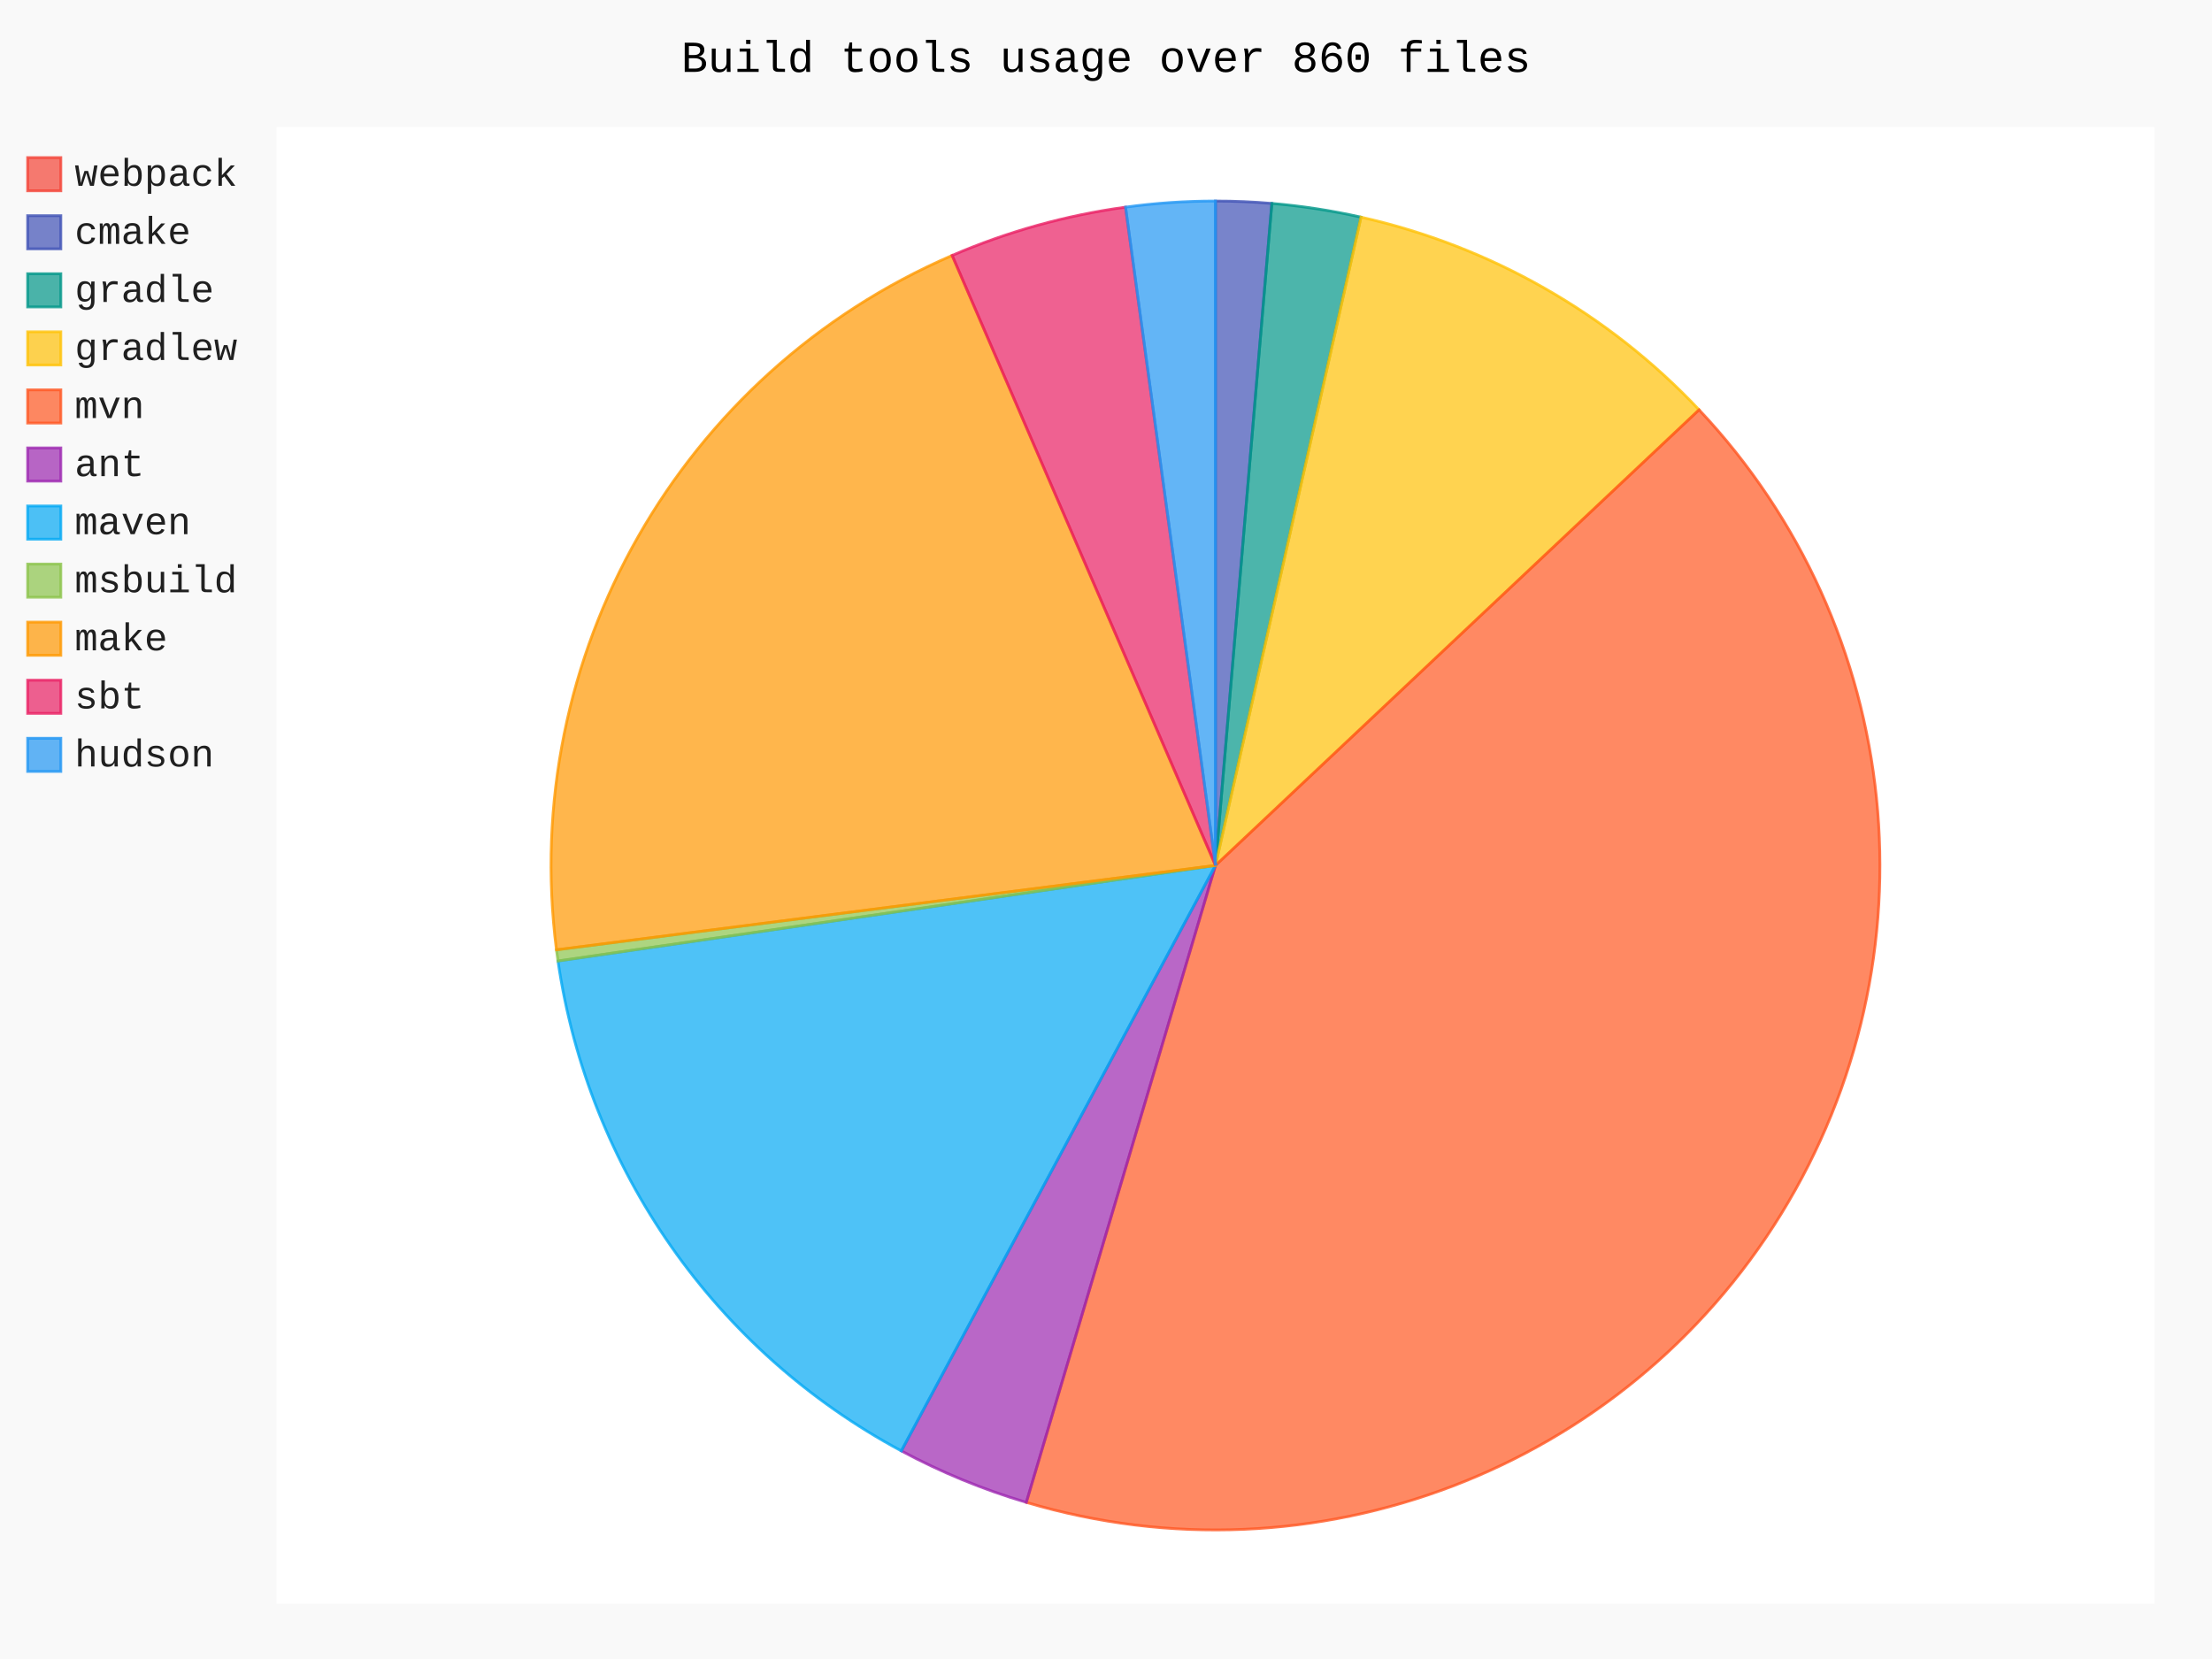
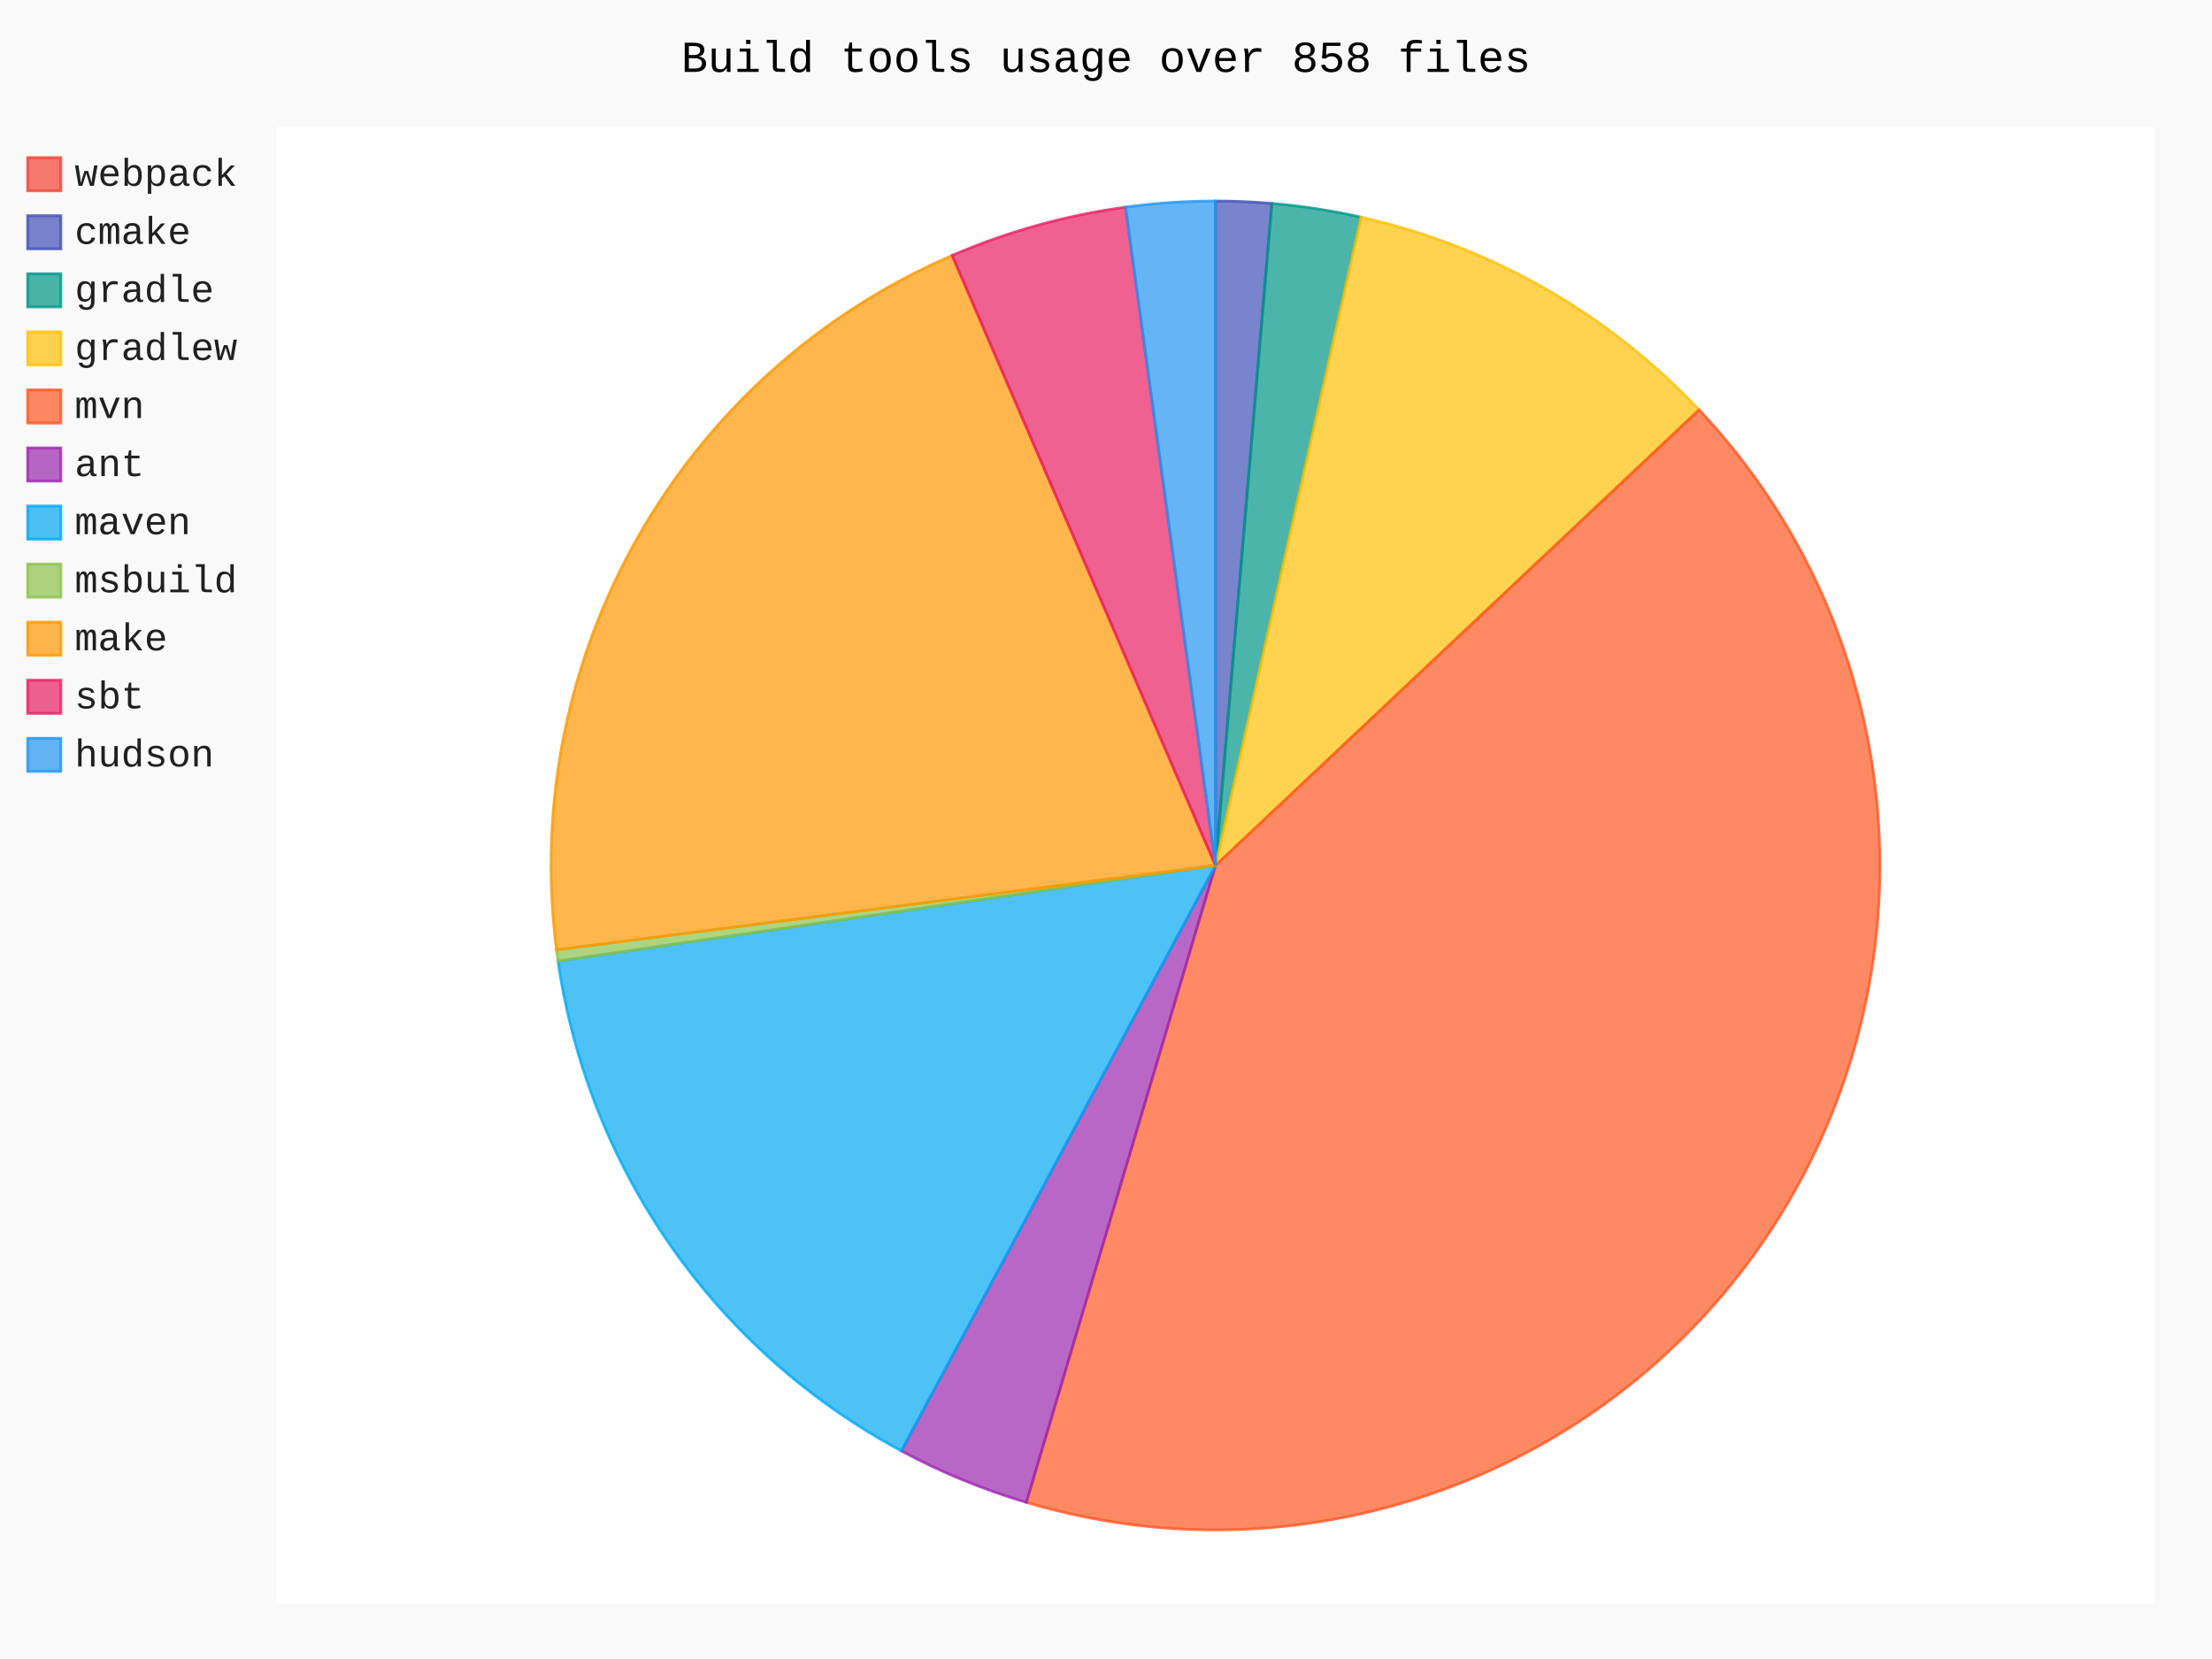
- <svg xmlns="http://www.w3.org/2000/svg" id="chart-058692b3-e398-44a3-a6c6-1c003e5b0dd9" class="pygal-chart" viewBox="0 0 800 600">
+ <svg xmlns="http://www.w3.org/2000/svg" class="pygal-chart" id="chart-0f42f094-9c93-4c70-b01d-1bbfe6f047b2" viewBox="0 0 800 600">
  <defs>
-     <style type="text/css">#chart-058692b3-e398-44a3-a6c6-1c003e5b0dd9{-webkit-user-select:none;-webkit-font-smoothing:antialiased;font-family:Consolas,"Liberation Mono",Menlo,Courier,monospace}#chart-058692b3-e398-44a3-a6c6-1c003e5b0dd9 .title{font-family:Consolas,"Liberation Mono",Menlo,Courier,monospace;font-size:16px}#chart-058692b3-e398-44a3-a6c6-1c003e5b0dd9 .legends .legend text{font-family:Consolas,"Liberation Mono",Menlo,Courier,monospace;font-size:14px}#chart-058692b3-e398-44a3-a6c6-1c003e5b0dd9 .axis text{font-family:Consolas,"Liberation Mono",Menlo,Courier,monospace;font-size:10px}#chart-058692b3-e398-44a3-a6c6-1c003e5b0dd9 .axis text.major{font-family:Consolas,"Liberation Mono",Menlo,Courier,monospace;font-size:10px}#chart-058692b3-e398-44a3-a6c6-1c003e5b0dd9 .text-overlay text.value{font-family:Consolas,"Liberation Mono",Menlo,Courier,monospace;font-size:16px}#chart-058692b3-e398-44a3-a6c6-1c003e5b0dd9 .text-overlay text.label{font-family:Consolas,"Liberation Mono",Menlo,Courier,monospace;font-size:10px}#chart-058692b3-e398-44a3-a6c6-1c003e5b0dd9 .tooltip{font-family:Consolas,"Liberation Mono",Menlo,Courier,monospace;font-size:14px}#chart-058692b3-e398-44a3-a6c6-1c003e5b0dd9 text.no_data{font-family:Consolas,"Liberation Mono",Menlo,Courier,monospace;font-size:64px}
- #chart-058692b3-e398-44a3-a6c6-1c003e5b0dd9{background-color:rgba(249,249,249,1)}#chart-058692b3-e398-44a3-a6c6-1c003e5b0dd9 path,#chart-058692b3-e398-44a3-a6c6-1c003e5b0dd9 line,#chart-058692b3-e398-44a3-a6c6-1c003e5b0dd9 rect,#chart-058692b3-e398-44a3-a6c6-1c003e5b0dd9 circle{-webkit-transition:150ms;-moz-transition:150ms;transition:150ms}#chart-058692b3-e398-44a3-a6c6-1c003e5b0dd9 .graph &gt; .background{fill:rgba(249,249,249,1)}#chart-058692b3-e398-44a3-a6c6-1c003e5b0dd9 .plot &gt; .background{fill:rgba(255,255,255,1)}#chart-058692b3-e398-44a3-a6c6-1c003e5b0dd9 .graph{fill:rgba(0,0,0,.87)}#chart-058692b3-e398-44a3-a6c6-1c003e5b0dd9 text.no_data{fill:rgba(0,0,0,1)}#chart-058692b3-e398-44a3-a6c6-1c003e5b0dd9 .title{fill:rgba(0,0,0,1)}#chart-058692b3-e398-44a3-a6c6-1c003e5b0dd9 .legends .legend text{fill:rgba(0,0,0,.87)}#chart-058692b3-e398-44a3-a6c6-1c003e5b0dd9 .legends .legend:hover text{fill:rgba(0,0,0,1)}#chart-058692b3-e398-44a3-a6c6-1c003e5b0dd9 .axis .line{stroke:rgba(0,0,0,1)}#chart-058692b3-e398-44a3-a6c6-1c003e5b0dd9 .axis .guide.line{stroke:rgba(0,0,0,.54)}#chart-058692b3-e398-44a3-a6c6-1c003e5b0dd9 .axis .major.line{stroke:rgba(0,0,0,.87)}#chart-058692b3-e398-44a3-a6c6-1c003e5b0dd9 .axis text.major{fill:rgba(0,0,0,1)}#chart-058692b3-e398-44a3-a6c6-1c003e5b0dd9 .axis.y .guides:hover .guide.line,#chart-058692b3-e398-44a3-a6c6-1c003e5b0dd9 .line-graph .axis.x .guides:hover .guide.line,#chart-058692b3-e398-44a3-a6c6-1c003e5b0dd9 .stackedline-graph .axis.x .guides:hover .guide.line,#chart-058692b3-e398-44a3-a6c6-1c003e5b0dd9 .xy-graph .axis.x .guides:hover .guide.line{stroke:rgba(0,0,0,1)}#chart-058692b3-e398-44a3-a6c6-1c003e5b0dd9 .axis .guides:hover text{fill:rgba(0,0,0,1)}#chart-058692b3-e398-44a3-a6c6-1c003e5b0dd9 .reactive{fill-opacity:.7;stroke-opacity:.8}#chart-058692b3-e398-44a3-a6c6-1c003e5b0dd9 .ci{stroke:rgba(0,0,0,.87)}#chart-058692b3-e398-44a3-a6c6-1c003e5b0dd9 .reactive.active,#chart-058692b3-e398-44a3-a6c6-1c003e5b0dd9 .active .reactive{fill-opacity:.8;stroke-opacity:.9;stroke-width:4}#chart-058692b3-e398-44a3-a6c6-1c003e5b0dd9 .ci .reactive.active{stroke-width:1.5}#chart-058692b3-e398-44a3-a6c6-1c003e5b0dd9 .series text{fill:rgba(0,0,0,1)}#chart-058692b3-e398-44a3-a6c6-1c003e5b0dd9 .tooltip rect{fill:rgba(255,255,255,1);stroke:rgba(0,0,0,1);-webkit-transition:opacity 150ms;-moz-transition:opacity 150ms;transition:opacity 150ms}#chart-058692b3-e398-44a3-a6c6-1c003e5b0dd9 .tooltip .label{fill:rgba(0,0,0,.87)}#chart-058692b3-e398-44a3-a6c6-1c003e5b0dd9 .tooltip .label{fill:rgba(0,0,0,.87)}#chart-058692b3-e398-44a3-a6c6-1c003e5b0dd9 .tooltip .legend{font-size:.8em;fill:rgba(0,0,0,.54)}#chart-058692b3-e398-44a3-a6c6-1c003e5b0dd9 .tooltip .x_label{font-size:.6em;fill:rgba(0,0,0,1)}#chart-058692b3-e398-44a3-a6c6-1c003e5b0dd9 .tooltip .xlink{font-size:.5em;text-decoration:underline}#chart-058692b3-e398-44a3-a6c6-1c003e5b0dd9 .tooltip .value{font-size:1.5em}#chart-058692b3-e398-44a3-a6c6-1c003e5b0dd9 .bound{font-size:.5em}#chart-058692b3-e398-44a3-a6c6-1c003e5b0dd9 .max-value{font-size:.75em;fill:rgba(0,0,0,.54)}#chart-058692b3-e398-44a3-a6c6-1c003e5b0dd9 .map-element{fill:rgba(255,255,255,1);stroke:rgba(0,0,0,.54) !important}#chart-058692b3-e398-44a3-a6c6-1c003e5b0dd9 .map-element .reactive{fill-opacity:inherit;stroke-opacity:inherit}#chart-058692b3-e398-44a3-a6c6-1c003e5b0dd9 .color-0,#chart-058692b3-e398-44a3-a6c6-1c003e5b0dd9 .color-0 a:visited{stroke:#F44336;fill:#F44336}#chart-058692b3-e398-44a3-a6c6-1c003e5b0dd9 .color-1,#chart-058692b3-e398-44a3-a6c6-1c003e5b0dd9 .color-1 a:visited{stroke:#3F51B5;fill:#3F51B5}#chart-058692b3-e398-44a3-a6c6-1c003e5b0dd9 .color-2,#chart-058692b3-e398-44a3-a6c6-1c003e5b0dd9 .color-2 a:visited{stroke:#009688;fill:#009688}#chart-058692b3-e398-44a3-a6c6-1c003e5b0dd9 .color-3,#chart-058692b3-e398-44a3-a6c6-1c003e5b0dd9 .color-3 a:visited{stroke:#FFC107;fill:#FFC107}#chart-058692b3-e398-44a3-a6c6-1c003e5b0dd9 .color-4,#chart-058692b3-e398-44a3-a6c6-1c003e5b0dd9 .color-4 a:visited{stroke:#FF5722;fill:#FF5722}#chart-058692b3-e398-44a3-a6c6-1c003e5b0dd9 .color-5,#chart-058692b3-e398-44a3-a6c6-1c003e5b0dd9 .color-5 a:visited{stroke:#9C27B0;fill:#9C27B0}#chart-058692b3-e398-44a3-a6c6-1c003e5b0dd9 .color-6,#chart-058692b3-e398-44a3-a6c6-1c003e5b0dd9 .color-6 a:visited{stroke:#03A9F4;fill:#03A9F4}#chart-058692b3-e398-44a3-a6c6-1c003e5b0dd9 .color-7,#chart-058692b3-e398-44a3-a6c6-1c003e5b0dd9 .color-7 a:visited{stroke:#8BC34A;fill:#8BC34A}#chart-058692b3-e398-44a3-a6c6-1c003e5b0dd9 .color-8,#chart-058692b3-e398-44a3-a6c6-1c003e5b0dd9 .color-8 a:visited{stroke:#FF9800;fill:#FF9800}#chart-058692b3-e398-44a3-a6c6-1c003e5b0dd9 .color-9,#chart-058692b3-e398-44a3-a6c6-1c003e5b0dd9 .color-9 a:visited{stroke:#E91E63;fill:#E91E63}#chart-058692b3-e398-44a3-a6c6-1c003e5b0dd9 .color-10,#chart-058692b3-e398-44a3-a6c6-1c003e5b0dd9 .color-10 a:visited{stroke:#2196F3;fill:#2196F3}#chart-058692b3-e398-44a3-a6c6-1c003e5b0dd9 .text-overlay .color-0 text{fill:black}#chart-058692b3-e398-44a3-a6c6-1c003e5b0dd9 .text-overlay .color-1 text{fill:black}#chart-058692b3-e398-44a3-a6c6-1c003e5b0dd9 .text-overlay .color-2 text{fill:black}#chart-058692b3-e398-44a3-a6c6-1c003e5b0dd9 .text-overlay .color-3 text{fill:black}#chart-058692b3-e398-44a3-a6c6-1c003e5b0dd9 .text-overlay .color-4 text{fill:black}#chart-058692b3-e398-44a3-a6c6-1c003e5b0dd9 .text-overlay .color-5 text{fill:black}#chart-058692b3-e398-44a3-a6c6-1c003e5b0dd9 .text-overlay .color-6 text{fill:black}#chart-058692b3-e398-44a3-a6c6-1c003e5b0dd9 .text-overlay .color-7 text{fill:black}#chart-058692b3-e398-44a3-a6c6-1c003e5b0dd9 .text-overlay .color-8 text{fill:black}#chart-058692b3-e398-44a3-a6c6-1c003e5b0dd9 .text-overlay .color-9 text{fill:black}#chart-058692b3-e398-44a3-a6c6-1c003e5b0dd9 .text-overlay .color-10 text{fill:black}
- #chart-058692b3-e398-44a3-a6c6-1c003e5b0dd9 text.no_data{text-anchor:middle}#chart-058692b3-e398-44a3-a6c6-1c003e5b0dd9 .guide.line{fill:none}#chart-058692b3-e398-44a3-a6c6-1c003e5b0dd9 .centered{text-anchor:middle}#chart-058692b3-e398-44a3-a6c6-1c003e5b0dd9 .title{text-anchor:middle}#chart-058692b3-e398-44a3-a6c6-1c003e5b0dd9 .legends .legend text{fill-opacity:1}#chart-058692b3-e398-44a3-a6c6-1c003e5b0dd9 .axis.x text{text-anchor:middle}#chart-058692b3-e398-44a3-a6c6-1c003e5b0dd9 .axis.x:not(.web) text[transform]{text-anchor:start}#chart-058692b3-e398-44a3-a6c6-1c003e5b0dd9 .axis.x:not(.web) text[transform].backwards{text-anchor:end}#chart-058692b3-e398-44a3-a6c6-1c003e5b0dd9 .axis.y text{text-anchor:end}#chart-058692b3-e398-44a3-a6c6-1c003e5b0dd9 .axis.y text[transform].backwards{text-anchor:start}#chart-058692b3-e398-44a3-a6c6-1c003e5b0dd9 .axis.y2 text{text-anchor:start}#chart-058692b3-e398-44a3-a6c6-1c003e5b0dd9 .axis.y2 text[transform].backwards{text-anchor:end}#chart-058692b3-e398-44a3-a6c6-1c003e5b0dd9 .axis .guide.line{stroke-dasharray:4,4}#chart-058692b3-e398-44a3-a6c6-1c003e5b0dd9 .axis .major.guide.line{stroke-dasharray:6,6}#chart-058692b3-e398-44a3-a6c6-1c003e5b0dd9 .horizontal .axis.y .guide.line,#chart-058692b3-e398-44a3-a6c6-1c003e5b0dd9 .horizontal .axis.y2 .guide.line,#chart-058692b3-e398-44a3-a6c6-1c003e5b0dd9 .vertical .axis.x .guide.line{opacity:0}#chart-058692b3-e398-44a3-a6c6-1c003e5b0dd9 .horizontal .axis.always_show .guide.line,#chart-058692b3-e398-44a3-a6c6-1c003e5b0dd9 .vertical .axis.always_show .guide.line{opacity:1 !important}#chart-058692b3-e398-44a3-a6c6-1c003e5b0dd9 .axis.y .guides:hover .guide.line,#chart-058692b3-e398-44a3-a6c6-1c003e5b0dd9 .axis.y2 .guides:hover .guide.line,#chart-058692b3-e398-44a3-a6c6-1c003e5b0dd9 .axis.x .guides:hover .guide.line{opacity:1}#chart-058692b3-e398-44a3-a6c6-1c003e5b0dd9 .axis .guides:hover text{opacity:1}#chart-058692b3-e398-44a3-a6c6-1c003e5b0dd9 .nofill{fill:none}#chart-058692b3-e398-44a3-a6c6-1c003e5b0dd9 .subtle-fill{fill-opacity:.2}#chart-058692b3-e398-44a3-a6c6-1c003e5b0dd9 .dot{stroke-width:1px;fill-opacity:1}#chart-058692b3-e398-44a3-a6c6-1c003e5b0dd9 .dot.active{stroke-width:5px}#chart-058692b3-e398-44a3-a6c6-1c003e5b0dd9 .dot.negative{fill:transparent}#chart-058692b3-e398-44a3-a6c6-1c003e5b0dd9 text,#chart-058692b3-e398-44a3-a6c6-1c003e5b0dd9 tspan{stroke:none !important}#chart-058692b3-e398-44a3-a6c6-1c003e5b0dd9 .series text.active{opacity:1}#chart-058692b3-e398-44a3-a6c6-1c003e5b0dd9 .tooltip rect{fill-opacity:.95;stroke-width:.5}#chart-058692b3-e398-44a3-a6c6-1c003e5b0dd9 .tooltip text{fill-opacity:1}#chart-058692b3-e398-44a3-a6c6-1c003e5b0dd9 .showable{visibility:hidden}#chart-058692b3-e398-44a3-a6c6-1c003e5b0dd9 .showable.shown{visibility:visible}#chart-058692b3-e398-44a3-a6c6-1c003e5b0dd9 .gauge-background{fill:rgba(229,229,229,1);stroke:none}#chart-058692b3-e398-44a3-a6c6-1c003e5b0dd9 .bg-lines{stroke:rgba(249,249,249,1);stroke-width:2px}</style>
+     <style type="text/css">#chart-0f42f094-9c93-4c70-b01d-1bbfe6f047b2{-webkit-user-select:none;-webkit-font-smoothing:antialiased;font-family:Consolas,"Liberation Mono",Menlo,Courier,monospace}#chart-0f42f094-9c93-4c70-b01d-1bbfe6f047b2 .title{font-family:Consolas,"Liberation Mono",Menlo,Courier,monospace;font-size:16px}#chart-0f42f094-9c93-4c70-b01d-1bbfe6f047b2 .legends .legend text{font-family:Consolas,"Liberation Mono",Menlo,Courier,monospace;font-size:14px}#chart-0f42f094-9c93-4c70-b01d-1bbfe6f047b2 .axis text{font-family:Consolas,"Liberation Mono",Menlo,Courier,monospace;font-size:10px}#chart-0f42f094-9c93-4c70-b01d-1bbfe6f047b2 .axis text.major{font-family:Consolas,"Liberation Mono",Menlo,Courier,monospace;font-size:10px}#chart-0f42f094-9c93-4c70-b01d-1bbfe6f047b2 .text-overlay text.value{font-family:Consolas,"Liberation Mono",Menlo,Courier,monospace;font-size:16px}#chart-0f42f094-9c93-4c70-b01d-1bbfe6f047b2 .text-overlay text.label{font-family:Consolas,"Liberation Mono",Menlo,Courier,monospace;font-size:10px}#chart-0f42f094-9c93-4c70-b01d-1bbfe6f047b2 .tooltip{font-family:Consolas,"Liberation Mono",Menlo,Courier,monospace;font-size:14px}#chart-0f42f094-9c93-4c70-b01d-1bbfe6f047b2 text.no_data{font-family:Consolas,"Liberation Mono",Menlo,Courier,monospace;font-size:64px}
+ #chart-0f42f094-9c93-4c70-b01d-1bbfe6f047b2{background-color:rgba(249,249,249,1)}#chart-0f42f094-9c93-4c70-b01d-1bbfe6f047b2 path,#chart-0f42f094-9c93-4c70-b01d-1bbfe6f047b2 line,#chart-0f42f094-9c93-4c70-b01d-1bbfe6f047b2 rect,#chart-0f42f094-9c93-4c70-b01d-1bbfe6f047b2 circle{-webkit-transition:150ms;-moz-transition:150ms;transition:150ms}#chart-0f42f094-9c93-4c70-b01d-1bbfe6f047b2 .graph &gt; .background{fill:rgba(249,249,249,1)}#chart-0f42f094-9c93-4c70-b01d-1bbfe6f047b2 .plot &gt; .background{fill:rgba(255,255,255,1)}#chart-0f42f094-9c93-4c70-b01d-1bbfe6f047b2 .graph{fill:rgba(0,0,0,.87)}#chart-0f42f094-9c93-4c70-b01d-1bbfe6f047b2 text.no_data{fill:rgba(0,0,0,1)}#chart-0f42f094-9c93-4c70-b01d-1bbfe6f047b2 .title{fill:rgba(0,0,0,1)}#chart-0f42f094-9c93-4c70-b01d-1bbfe6f047b2 .legends .legend text{fill:rgba(0,0,0,.87)}#chart-0f42f094-9c93-4c70-b01d-1bbfe6f047b2 .legends .legend:hover text{fill:rgba(0,0,0,1)}#chart-0f42f094-9c93-4c70-b01d-1bbfe6f047b2 .axis .line{stroke:rgba(0,0,0,1)}#chart-0f42f094-9c93-4c70-b01d-1bbfe6f047b2 .axis .guide.line{stroke:rgba(0,0,0,.54)}#chart-0f42f094-9c93-4c70-b01d-1bbfe6f047b2 .axis .major.line{stroke:rgba(0,0,0,.87)}#chart-0f42f094-9c93-4c70-b01d-1bbfe6f047b2 .axis text.major{fill:rgba(0,0,0,1)}#chart-0f42f094-9c93-4c70-b01d-1bbfe6f047b2 .axis.y .guides:hover .guide.line,#chart-0f42f094-9c93-4c70-b01d-1bbfe6f047b2 .line-graph .axis.x .guides:hover .guide.line,#chart-0f42f094-9c93-4c70-b01d-1bbfe6f047b2 .stackedline-graph .axis.x .guides:hover .guide.line,#chart-0f42f094-9c93-4c70-b01d-1bbfe6f047b2 .xy-graph .axis.x .guides:hover .guide.line{stroke:rgba(0,0,0,1)}#chart-0f42f094-9c93-4c70-b01d-1bbfe6f047b2 .axis .guides:hover text{fill:rgba(0,0,0,1)}#chart-0f42f094-9c93-4c70-b01d-1bbfe6f047b2 .reactive{fill-opacity:.7;stroke-opacity:.8}#chart-0f42f094-9c93-4c70-b01d-1bbfe6f047b2 .ci{stroke:rgba(0,0,0,.87)}#chart-0f42f094-9c93-4c70-b01d-1bbfe6f047b2 .reactive.active,#chart-0f42f094-9c93-4c70-b01d-1bbfe6f047b2 .active .reactive{fill-opacity:.8;stroke-opacity:.9;stroke-width:4}#chart-0f42f094-9c93-4c70-b01d-1bbfe6f047b2 .ci .reactive.active{stroke-width:1.5}#chart-0f42f094-9c93-4c70-b01d-1bbfe6f047b2 .series text{fill:rgba(0,0,0,1)}#chart-0f42f094-9c93-4c70-b01d-1bbfe6f047b2 .tooltip rect{fill:rgba(255,255,255,1);stroke:rgba(0,0,0,1);-webkit-transition:opacity 150ms;-moz-transition:opacity 150ms;transition:opacity 150ms}#chart-0f42f094-9c93-4c70-b01d-1bbfe6f047b2 .tooltip .label{fill:rgba(0,0,0,.87)}#chart-0f42f094-9c93-4c70-b01d-1bbfe6f047b2 .tooltip .label{fill:rgba(0,0,0,.87)}#chart-0f42f094-9c93-4c70-b01d-1bbfe6f047b2 .tooltip .legend{font-size:.8em;fill:rgba(0,0,0,.54)}#chart-0f42f094-9c93-4c70-b01d-1bbfe6f047b2 .tooltip .x_label{font-size:.6em;fill:rgba(0,0,0,1)}#chart-0f42f094-9c93-4c70-b01d-1bbfe6f047b2 .tooltip .xlink{font-size:.5em;text-decoration:underline}#chart-0f42f094-9c93-4c70-b01d-1bbfe6f047b2 .tooltip .value{font-size:1.5em}#chart-0f42f094-9c93-4c70-b01d-1bbfe6f047b2 .bound{font-size:.5em}#chart-0f42f094-9c93-4c70-b01d-1bbfe6f047b2 .max-value{font-size:.75em;fill:rgba(0,0,0,.54)}#chart-0f42f094-9c93-4c70-b01d-1bbfe6f047b2 .map-element{fill:rgba(255,255,255,1);stroke:rgba(0,0,0,.54) !important}#chart-0f42f094-9c93-4c70-b01d-1bbfe6f047b2 .map-element .reactive{fill-opacity:inherit;stroke-opacity:inherit}#chart-0f42f094-9c93-4c70-b01d-1bbfe6f047b2 .color-0,#chart-0f42f094-9c93-4c70-b01d-1bbfe6f047b2 .color-0 a:visited{stroke:#F44336;fill:#F44336}#chart-0f42f094-9c93-4c70-b01d-1bbfe6f047b2 .color-1,#chart-0f42f094-9c93-4c70-b01d-1bbfe6f047b2 .color-1 a:visited{stroke:#3F51B5;fill:#3F51B5}#chart-0f42f094-9c93-4c70-b01d-1bbfe6f047b2 .color-2,#chart-0f42f094-9c93-4c70-b01d-1bbfe6f047b2 .color-2 a:visited{stroke:#009688;fill:#009688}#chart-0f42f094-9c93-4c70-b01d-1bbfe6f047b2 .color-3,#chart-0f42f094-9c93-4c70-b01d-1bbfe6f047b2 .color-3 a:visited{stroke:#FFC107;fill:#FFC107}#chart-0f42f094-9c93-4c70-b01d-1bbfe6f047b2 .color-4,#chart-0f42f094-9c93-4c70-b01d-1bbfe6f047b2 .color-4 a:visited{stroke:#FF5722;fill:#FF5722}#chart-0f42f094-9c93-4c70-b01d-1bbfe6f047b2 .color-5,#chart-0f42f094-9c93-4c70-b01d-1bbfe6f047b2 .color-5 a:visited{stroke:#9C27B0;fill:#9C27B0}#chart-0f42f094-9c93-4c70-b01d-1bbfe6f047b2 .color-6,#chart-0f42f094-9c93-4c70-b01d-1bbfe6f047b2 .color-6 a:visited{stroke:#03A9F4;fill:#03A9F4}#chart-0f42f094-9c93-4c70-b01d-1bbfe6f047b2 .color-7,#chart-0f42f094-9c93-4c70-b01d-1bbfe6f047b2 .color-7 a:visited{stroke:#8BC34A;fill:#8BC34A}#chart-0f42f094-9c93-4c70-b01d-1bbfe6f047b2 .color-8,#chart-0f42f094-9c93-4c70-b01d-1bbfe6f047b2 .color-8 a:visited{stroke:#FF9800;fill:#FF9800}#chart-0f42f094-9c93-4c70-b01d-1bbfe6f047b2 .color-9,#chart-0f42f094-9c93-4c70-b01d-1bbfe6f047b2 .color-9 a:visited{stroke:#E91E63;fill:#E91E63}#chart-0f42f094-9c93-4c70-b01d-1bbfe6f047b2 .color-10,#chart-0f42f094-9c93-4c70-b01d-1bbfe6f047b2 .color-10 a:visited{stroke:#2196F3;fill:#2196F3}#chart-0f42f094-9c93-4c70-b01d-1bbfe6f047b2 .text-overlay .color-0 text{fill:black}#chart-0f42f094-9c93-4c70-b01d-1bbfe6f047b2 .text-overlay .color-1 text{fill:black}#chart-0f42f094-9c93-4c70-b01d-1bbfe6f047b2 .text-overlay .color-2 text{fill:black}#chart-0f42f094-9c93-4c70-b01d-1bbfe6f047b2 .text-overlay .color-3 text{fill:black}#chart-0f42f094-9c93-4c70-b01d-1bbfe6f047b2 .text-overlay .color-4 text{fill:black}#chart-0f42f094-9c93-4c70-b01d-1bbfe6f047b2 .text-overlay .color-5 text{fill:black}#chart-0f42f094-9c93-4c70-b01d-1bbfe6f047b2 .text-overlay .color-6 text{fill:black}#chart-0f42f094-9c93-4c70-b01d-1bbfe6f047b2 .text-overlay .color-7 text{fill:black}#chart-0f42f094-9c93-4c70-b01d-1bbfe6f047b2 .text-overlay .color-8 text{fill:black}#chart-0f42f094-9c93-4c70-b01d-1bbfe6f047b2 .text-overlay .color-9 text{fill:black}#chart-0f42f094-9c93-4c70-b01d-1bbfe6f047b2 .text-overlay .color-10 text{fill:black}
+ #chart-0f42f094-9c93-4c70-b01d-1bbfe6f047b2 text.no_data{text-anchor:middle}#chart-0f42f094-9c93-4c70-b01d-1bbfe6f047b2 .guide.line{fill:none}#chart-0f42f094-9c93-4c70-b01d-1bbfe6f047b2 .centered{text-anchor:middle}#chart-0f42f094-9c93-4c70-b01d-1bbfe6f047b2 .title{text-anchor:middle}#chart-0f42f094-9c93-4c70-b01d-1bbfe6f047b2 .legends .legend text{fill-opacity:1}#chart-0f42f094-9c93-4c70-b01d-1bbfe6f047b2 .axis.x text{text-anchor:middle}#chart-0f42f094-9c93-4c70-b01d-1bbfe6f047b2 .axis.x:not(.web) text[transform]{text-anchor:start}#chart-0f42f094-9c93-4c70-b01d-1bbfe6f047b2 .axis.x:not(.web) text[transform].backwards{text-anchor:end}#chart-0f42f094-9c93-4c70-b01d-1bbfe6f047b2 .axis.y text{text-anchor:end}#chart-0f42f094-9c93-4c70-b01d-1bbfe6f047b2 .axis.y text[transform].backwards{text-anchor:start}#chart-0f42f094-9c93-4c70-b01d-1bbfe6f047b2 .axis.y2 text{text-anchor:start}#chart-0f42f094-9c93-4c70-b01d-1bbfe6f047b2 .axis.y2 text[transform].backwards{text-anchor:end}#chart-0f42f094-9c93-4c70-b01d-1bbfe6f047b2 .axis .guide.line{stroke-dasharray:4,4}#chart-0f42f094-9c93-4c70-b01d-1bbfe6f047b2 .axis .major.guide.line{stroke-dasharray:6,6}#chart-0f42f094-9c93-4c70-b01d-1bbfe6f047b2 .horizontal .axis.y .guide.line,#chart-0f42f094-9c93-4c70-b01d-1bbfe6f047b2 .horizontal .axis.y2 .guide.line,#chart-0f42f094-9c93-4c70-b01d-1bbfe6f047b2 .vertical .axis.x .guide.line{opacity:0}#chart-0f42f094-9c93-4c70-b01d-1bbfe6f047b2 .horizontal .axis.always_show .guide.line,#chart-0f42f094-9c93-4c70-b01d-1bbfe6f047b2 .vertical .axis.always_show .guide.line{opacity:1 !important}#chart-0f42f094-9c93-4c70-b01d-1bbfe6f047b2 .axis.y .guides:hover .guide.line,#chart-0f42f094-9c93-4c70-b01d-1bbfe6f047b2 .axis.y2 .guides:hover .guide.line,#chart-0f42f094-9c93-4c70-b01d-1bbfe6f047b2 .axis.x .guides:hover .guide.line{opacity:1}#chart-0f42f094-9c93-4c70-b01d-1bbfe6f047b2 .axis .guides:hover text{opacity:1}#chart-0f42f094-9c93-4c70-b01d-1bbfe6f047b2 .nofill{fill:none}#chart-0f42f094-9c93-4c70-b01d-1bbfe6f047b2 .subtle-fill{fill-opacity:.2}#chart-0f42f094-9c93-4c70-b01d-1bbfe6f047b2 .dot{stroke-width:1px;fill-opacity:1}#chart-0f42f094-9c93-4c70-b01d-1bbfe6f047b2 .dot.active{stroke-width:5px}#chart-0f42f094-9c93-4c70-b01d-1bbfe6f047b2 .dot.negative{fill:transparent}#chart-0f42f094-9c93-4c70-b01d-1bbfe6f047b2 text,#chart-0f42f094-9c93-4c70-b01d-1bbfe6f047b2 tspan{stroke:none !important}#chart-0f42f094-9c93-4c70-b01d-1bbfe6f047b2 .series text.active{opacity:1}#chart-0f42f094-9c93-4c70-b01d-1bbfe6f047b2 .tooltip rect{fill-opacity:.95;stroke-width:.5}#chart-0f42f094-9c93-4c70-b01d-1bbfe6f047b2 .tooltip text{fill-opacity:1}#chart-0f42f094-9c93-4c70-b01d-1bbfe6f047b2 .showable{visibility:hidden}#chart-0f42f094-9c93-4c70-b01d-1bbfe6f047b2 .showable.shown{visibility:visible}#chart-0f42f094-9c93-4c70-b01d-1bbfe6f047b2 .gauge-background{fill:rgba(229,229,229,1);stroke:none}#chart-0f42f094-9c93-4c70-b01d-1bbfe6f047b2 .bg-lines{stroke:rgba(249,249,249,1);stroke-width:2px}</style>
  </defs>
  <g class="graph pie-graph vertical">
    <rect class="background" height="600" width="800" x="0" y="0" />
    <g class="plot" transform="translate(100, 46)">
      <rect class="background" height="534" width="679.2" x="0" y="0" />
      <g class="series serie-0 color-0">
        <g class="slices">
          <g class="slice" />
        </g>
      </g>
      <g class="series serie-1 color-1">
        <g class="slices">
          <g class="slice">
            <path class="slice reactive tooltip-trigger" d="M339.6 26.7 A240.3 240.3 0 0 1 359.979 27.566 L339.6 267 A0 0 0 0 0 339.6 267 z" />
          </g>
        </g>
      </g>
      <g class="series serie-2 color-2">
        <g class="slices">
          <g class="slice">
            <path class="slice reactive tooltip-trigger" d="M359.979 27.566 A240.3 240.3 0 0 1 392.219 32.532 L339.6 267 A0 0 0 0 0 339.6 267 z" />
          </g>
        </g>
      </g>
      <g class="series serie-3 color-3">
        <g class="slices">
          <g class="slice">
            <path class="slice reactive tooltip-trigger" d="M392.219 32.532 A240.3 240.3 0 0 1 514.492 102.206 L339.6 267 A0 0 0 0 0 339.6 267 z" />
          </g>
        </g>
      </g>
      <g class="series serie-4 color-4">
        <g class="slices">
          <g class="slice">
            <path class="slice reactive tooltip-trigger" d="M514.492 102.206 A240.3 240.3 0 0 1 271.188 497.356 L339.6 267 A0 0 0 0 0 339.6 267 z" />
          </g>
        </g>
      </g>
      <g class="series serie-5 color-5">
        <g class="slices">
          <g class="slice">
            <path class="slice reactive tooltip-trigger" d="M271.188 497.356 A240.3 240.3 0 0 1 225.986 478.745 L339.6 267 A0 0 0 0 0 339.6 267 z" />
          </g>
        </g>
      </g>
      <g class="series serie-6 color-6">
        <g class="slices">
          <g class="slice">
            <path class="slice reactive tooltip-trigger" d="M225.986 478.745 A240.3 240.3 0 0 1 101.799 301.565 L339.6 267 A0 0 0 0 0 339.6 267 z" />
          </g>
        </g>
      </g>
      <g class="series serie-7 color-7">
        <g class="slices">
          <g class="slice">
            <path class="slice reactive tooltip-trigger" d="M101.799 301.565 A240.3 240.3 0 0 1 101.246 297.522 L339.6 267 A0 0 0 0 0 339.6 267 z" />
          </g>
        </g>
      </g>
      <g class="series serie-8 color-8">
        <g class="slices">
          <g class="slice">
            <path class="slice reactive tooltip-trigger" d="M101.246 297.522 A240.3 240.3 0 0 1 244.353 46.383 L339.6 267 A0 0 0 0 0 339.6 267 z" />
          </g>
        </g>
      </g>
      <g class="series serie-9 color-9">
        <g class="slices">
          <g class="slice">
            <path class="slice reactive tooltip-trigger" d="M244.353 46.383 A240.3 240.3 0 0 1 307.055 28.914 L339.6 267 A0 0 0 0 0 339.6 267 z" />
          </g>
        </g>
      </g>
      <g class="series serie-10 color-10">
        <g class="slices">
          <g class="slice">
            <path class="slice reactive tooltip-trigger" d="M307.055 28.914 A240.3 240.3 0 0 1 339.6 26.7 L339.6 267 A0 0 0 0 0 339.6 267 z" />
          </g>
        </g>
      </g>
    </g>
    <g class="titles">
-       <text class="title plot_title" x="400.0" y="26">Build tools usage over 860 files</text>
+       <text class="title plot_title" x="400.0" y="26">Build tools usage over 858 files</text>
    </g>
    <g class="plot overlay" transform="translate(100, 46)">
      <g class="series serie-0 color-0" />
      <g class="series serie-1 color-1" />
      <g class="series serie-2 color-2" />
      <g class="series serie-3 color-3" />
      <g class="series serie-4 color-4" />
      <g class="series serie-5 color-5" />
      <g class="series serie-6 color-6" />
      <g class="series serie-7 color-7" />
      <g class="series serie-8 color-8" />
      <g class="series serie-9 color-9" />
      <g class="series serie-10 color-10" />
    </g>
    <g class="plot text-overlay" transform="translate(100, 46)">
      <g class="series serie-0 color-0" />
      <g class="series serie-1 color-1" />
      <g class="series serie-2 color-2" />
      <g class="series serie-3 color-3" />
      <g class="series serie-4 color-4" />
      <g class="series serie-5 color-5" />
      <g class="series serie-6 color-6" />
      <g class="series serie-7 color-7" />
      <g class="series serie-8 color-8" />
      <g class="series serie-9 color-9" />
      <g class="series serie-10 color-10" />
    </g>
    <g class="plot tooltip-overlay" transform="translate(100, 46)">
      <g class="tooltip" style="opacity: 0" transform="translate(0 0)">
        <rect class="tooltip-box" height="0" rx="0" ry="0" width="0" />
        <g class="text" />
      </g>
    </g>
    <g class="legends" transform="translate(10, 56)">
      <g class="legend reactive activate-serie" id="activate-serie-0">
        <rect class="color-0 reactive" height="12" width="12" x="0.0" y="1.0" />
        <text x="17.0" y="11.2">webpack</text>
      </g>
      <g class="legend reactive activate-serie" id="activate-serie-1">
        <rect class="color-1 reactive" height="12" width="12" x="0.0" y="22.0" />
        <text x="17.0" y="32.2">cmake</text>
      </g>
      <g class="legend reactive activate-serie" id="activate-serie-2">
        <rect class="color-2 reactive" height="12" width="12" x="0.0" y="43.0" />
        <text x="17.0" y="53.2">gradle</text>
      </g>
      <g class="legend reactive activate-serie" id="activate-serie-3">
        <rect class="color-3 reactive" height="12" width="12" x="0.0" y="64.0" />
        <text x="17.0" y="74.2">gradlew</text>
      </g>
      <g class="legend reactive activate-serie" id="activate-serie-4">
        <rect class="color-4 reactive" height="12" width="12" x="0.0" y="85.0" />
        <text x="17.0" y="95.2">mvn</text>
      </g>
      <g class="legend reactive activate-serie" id="activate-serie-5">
        <rect class="color-5 reactive" height="12" width="12" x="0.0" y="106.0" />
        <text x="17.0" y="116.2">ant</text>
      </g>
      <g class="legend reactive activate-serie" id="activate-serie-6">
        <rect class="color-6 reactive" height="12" width="12" x="0.0" y="127.0" />
        <text x="17.0" y="137.2">maven</text>
      </g>
      <g class="legend reactive activate-serie" id="activate-serie-7">
        <rect class="color-7 reactive" height="12" width="12" x="0.0" y="148.0" />
        <text x="17.0" y="158.2">msbuild</text>
      </g>
      <g class="legend reactive activate-serie" id="activate-serie-8">
        <rect class="color-8 reactive" height="12" width="12" x="0.0" y="169.0" />
        <text x="17.0" y="179.2">make</text>
      </g>
      <g class="legend reactive activate-serie" id="activate-serie-9">
        <rect class="color-9 reactive" height="12" width="12" x="0.0" y="190.0" />
        <text x="17.0" y="200.2">sbt</text>
      </g>
      <g class="legend reactive activate-serie" id="activate-serie-10">
        <rect class="color-10 reactive" height="12" width="12" x="0.0" y="211.0" />
        <text x="17.0" y="221.2">hudson</text>
      </g>
    </g>
    <g class="legends" transform="translate(790, 56)" />
  </g>
</svg>
